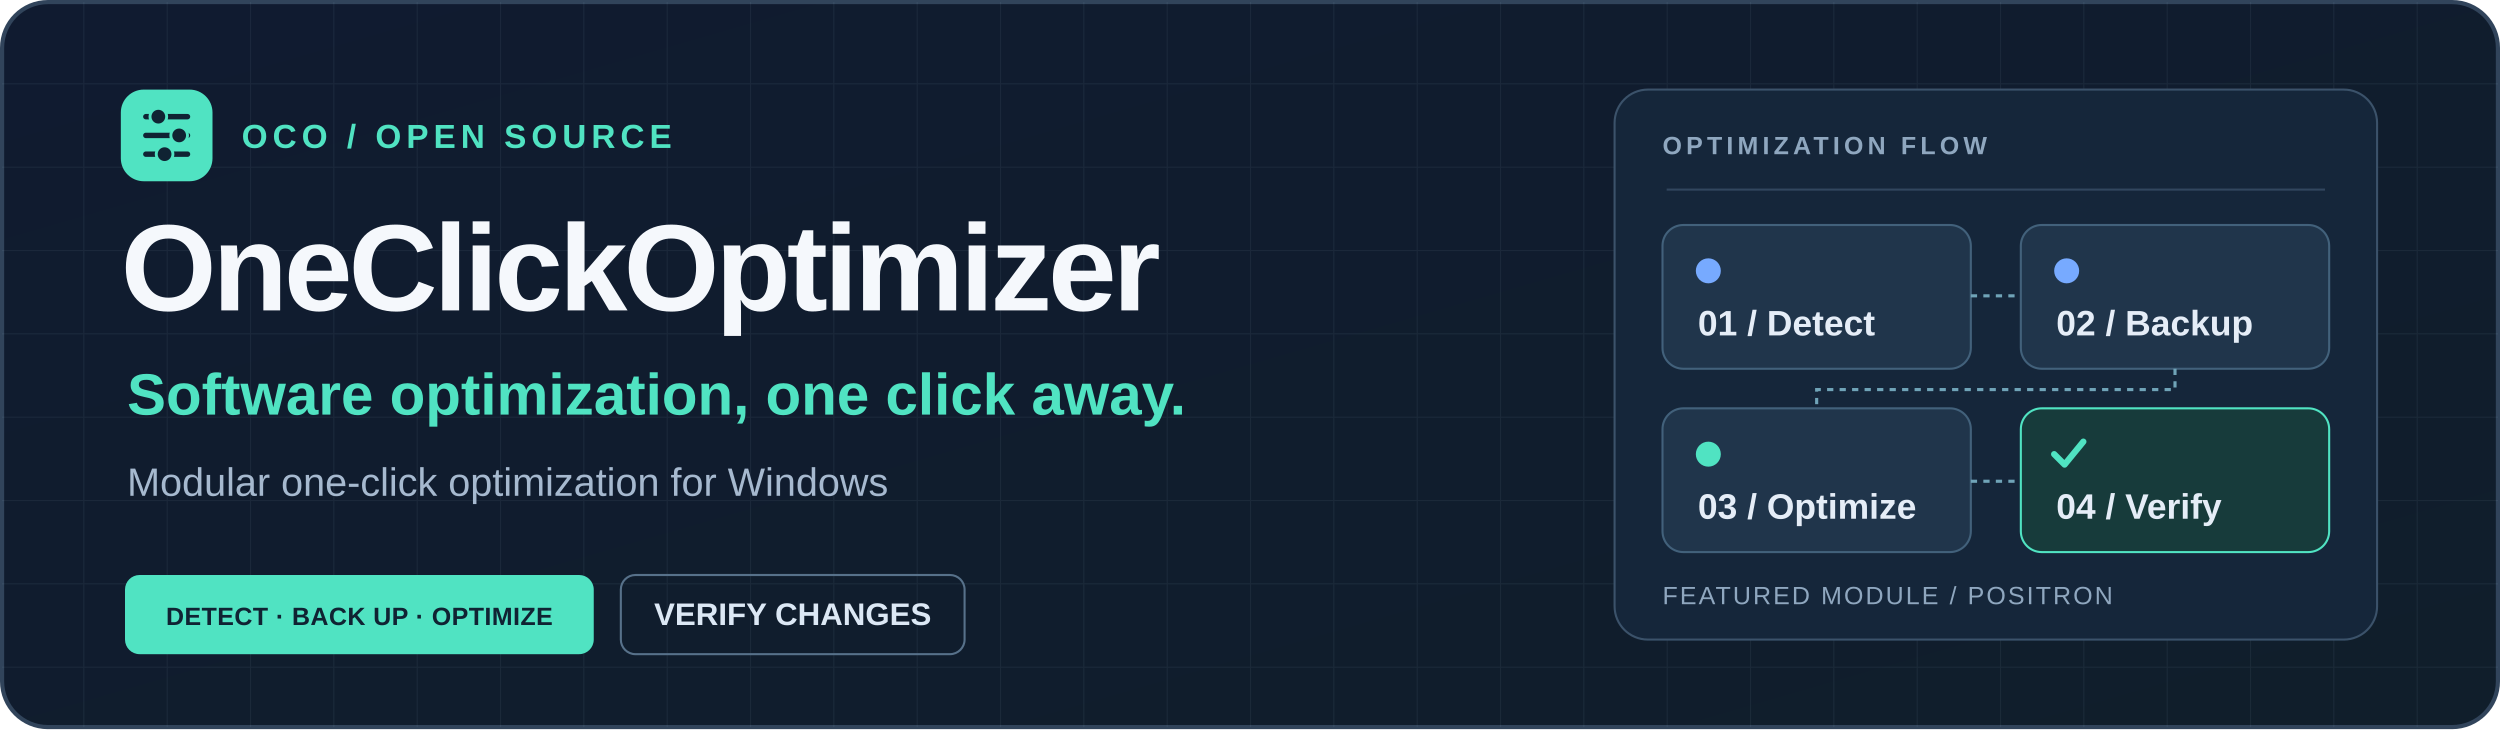
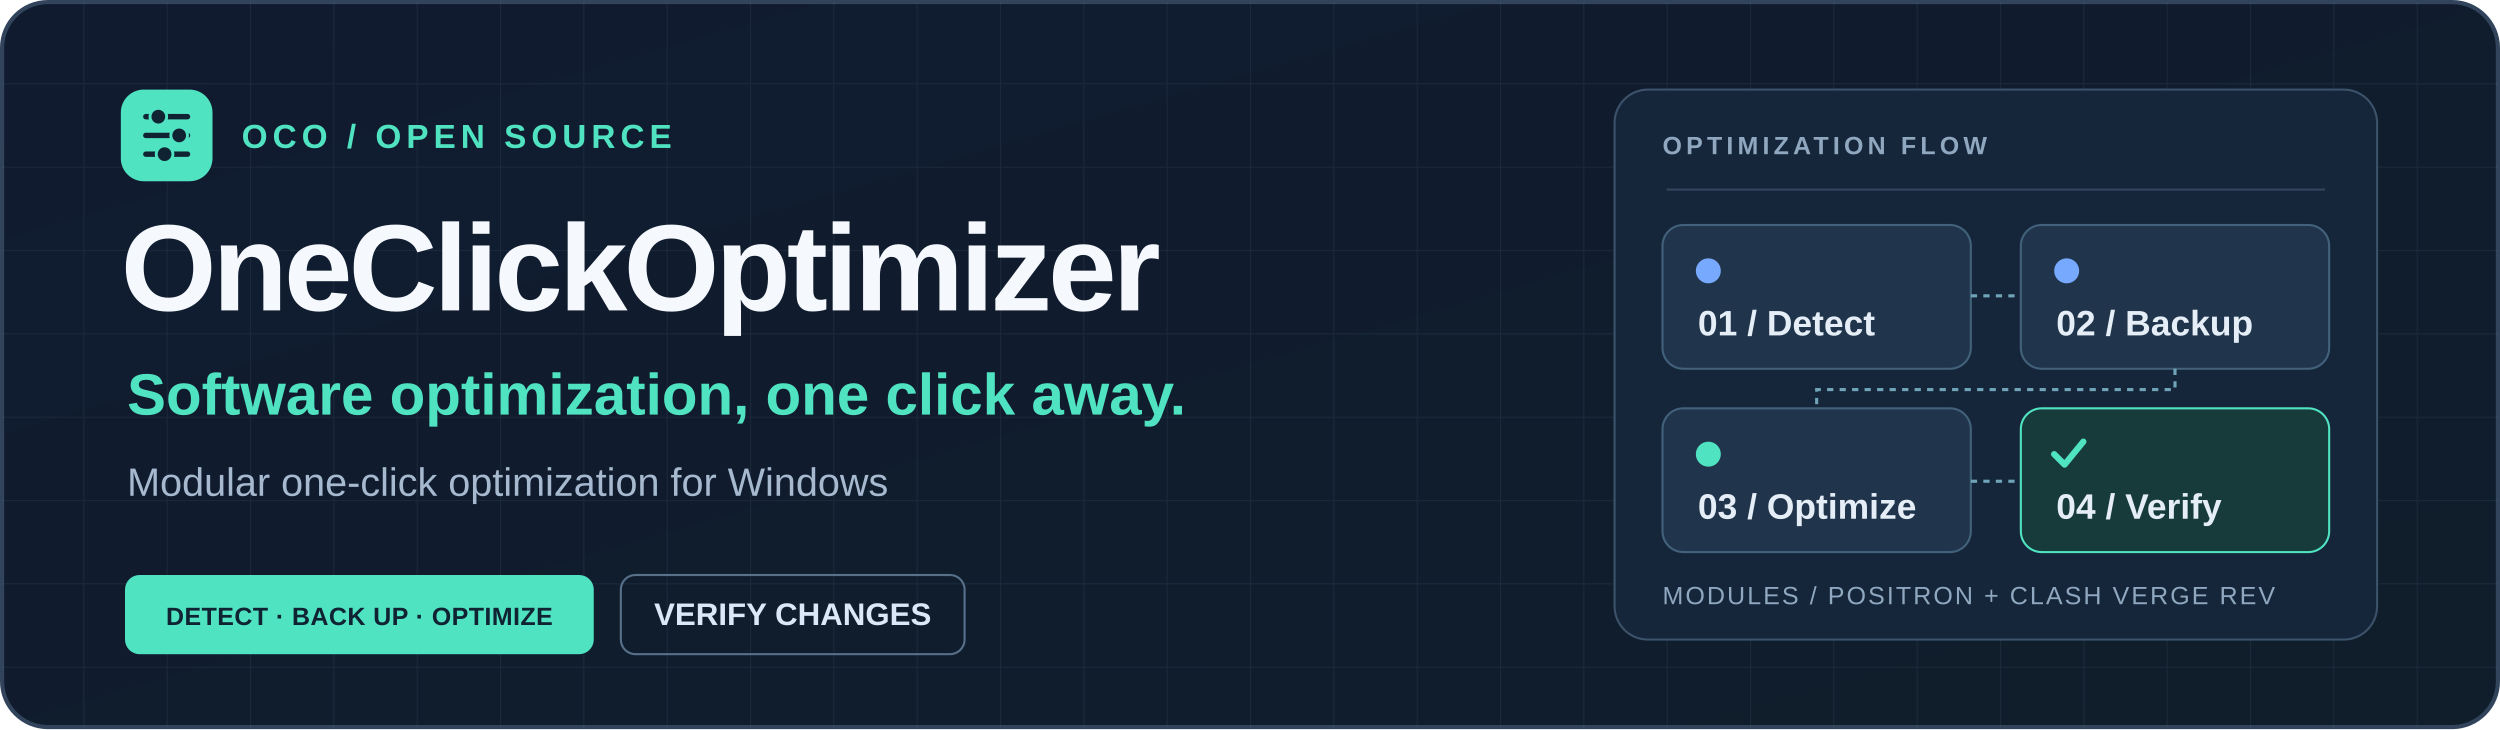
<svg xmlns="http://www.w3.org/2000/svg" width="1200" height="350" viewBox="0 0 1200 350" role="img" aria-labelledby="title desc">
  <defs>
    <linearGradient id="bg" x1="0" y1="0" x2="1" y2="1">
      <stop stop-color="#101b30" />
      <stop offset="1" stop-color="#101e2b" />
    </linearGradient>
    <pattern id="grid" width="40" height="40" patternUnits="userSpaceOnUse">
      <path d="M40 0H0V40" fill="none" stroke="#b4c9de" stroke-opacity=".07" />
    </pattern>
    <linearGradient id="accent">
      <stop stop-color="#50e3c2" />
      <stop offset="1" stop-color="#77aaff" />
    </linearGradient>
  </defs>
  <rect x="1" y="1" width="1198" height="348" rx="22" fill="url(#bg)" stroke="#31445b" stroke-width="2" />
  <rect x="1" y="1" width="1198" height="348" rx="22" fill="url(#grid)" />
  <g font-family="Segoe UI, Arial, sans-serif">
    <g transform="translate(58 43)">
      <rect width="44" height="44" rx="11" fill="#50e3c2" />
      <path d="M12 13h20M12 22h20M12 31h20" stroke="#102333" stroke-width="2.6" stroke-linecap="round" />
      <g fill="#102333" stroke="#50e3c2" stroke-width="1.4">
        <circle cx="18" cy="13" r="4" />
        <circle cx="28" cy="22" r="4" />
        <circle cx="21" cy="31" r="4" />
      </g>
    </g>
    <text x="116" y="71" font-size="16" font-weight="700" letter-spacing="2.4" fill="#50e3c2">OCO / OPEN SOURCE</text>
    <text x="58" y="149" font-size="59" font-weight="700" letter-spacing="-1.8" fill="#f5f8fc">OneClickOptimizer</text>
    <text x="61" y="199" font-size="28" font-weight="600" fill="#50e3c2">Software optimization, one click away.</text>
    <text x="61" y="238" font-size="19" fill="#a6b9cf">Modular one-click optimization for Windows</text>
    <rect x="60" y="276" width="225" height="38" rx="7" fill="#50e3c2" />
    <text x="172.5" y="300" text-anchor="middle" font-size="12" font-weight="700" letter-spacing=".2" fill="#102333">DETECT · BACK UP · OPTIMIZE</text>
    <rect x="298" y="276" width="165" height="38" rx="7" fill="none" stroke="#57718a" />
    <text x="380.5" y="300" text-anchor="middle" font-size="15" font-weight="600" fill="#dce8f5">VERIFY CHANGES</text>
    <g transform="translate(775 43)">
      <rect width="366" height="264" rx="16" fill="#15263a" stroke="#3b526a" />
      <text x="23" y="31" fill="#8fa7bf" font-size="12" font-weight="700" letter-spacing="2">OPTIMIZATION FLOW</text>
      <path d="M25 48H341" stroke="#31465e" />
      <g font-size="17" font-weight="600" fill="#e5edf7">
        <rect x="23" y="65" width="148" height="69" rx="10" fill="#20354b" stroke="#42617b" />
        <circle cx="45" cy="87" r="6" fill="#77aaff" />
        <text x="40" y="118">01 / Detect</text>
        <rect x="195" y="65" width="148" height="69" rx="10" fill="#20354b" stroke="#42617b" />
        <circle cx="217" cy="87" r="6" fill="#77aaff" />
        <text x="212" y="118">02 / Backup</text>
        <rect x="23" y="153" width="148" height="69" rx="10" fill="#20354b" stroke="#42617b" />
        <circle cx="45" cy="175" r="6" fill="#50e3c2" />
        <text x="40" y="206">03 / Optimize</text>
        <rect x="195" y="153" width="148" height="69" rx="10" fill="#173b3b" stroke="#50e3c2" />
        <path d="m211 175 5 5 9-11" fill="none" stroke="#50e3c2" stroke-width="3" stroke-linecap="round" stroke-linejoin="round" />
        <text x="212" y="206">04 / Verify</text>
      </g>
      <path d="M171 99h24M269 134v10H97v9M171 188h24" fill="none" stroke="#70a4b8" stroke-width="1.5" stroke-dasharray="3 3" />
-       <text x="23" y="247" font-size="12" letter-spacing="1" fill="#8fa7bf">FEATURED MODULE  /  POSITRON</text>
+       <text x="23" y="247" font-size="12" letter-spacing="1" fill="#8fa7bf">MODULES  /  POSITRON + CLASH VERGE REV</text>
    </g>
  </g>
</svg>
